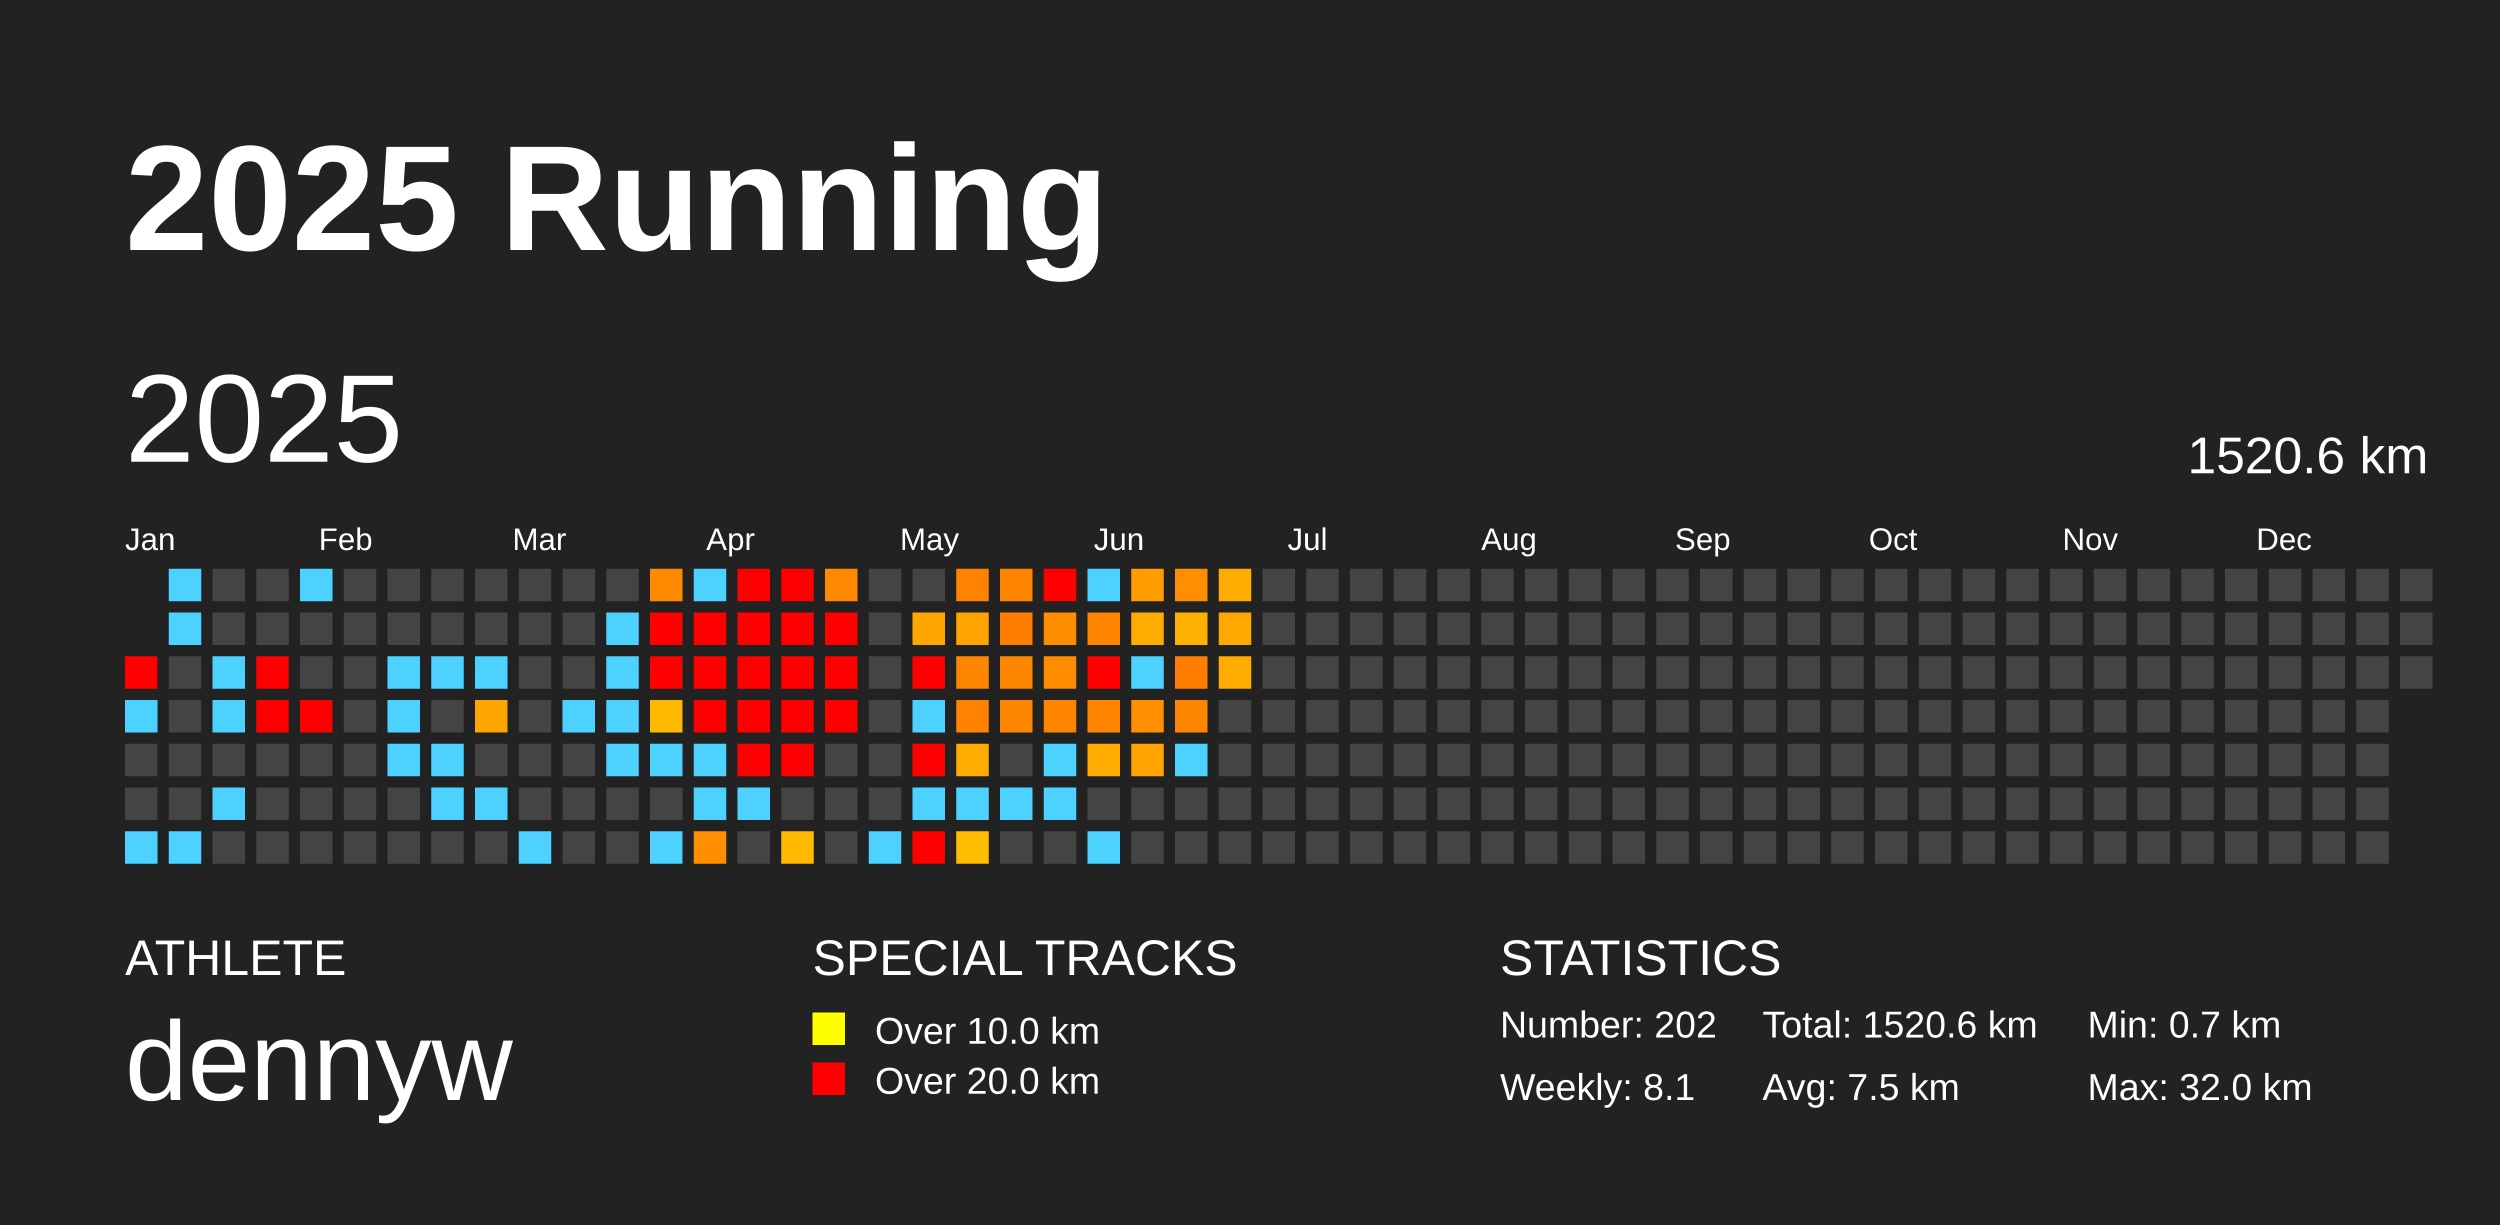
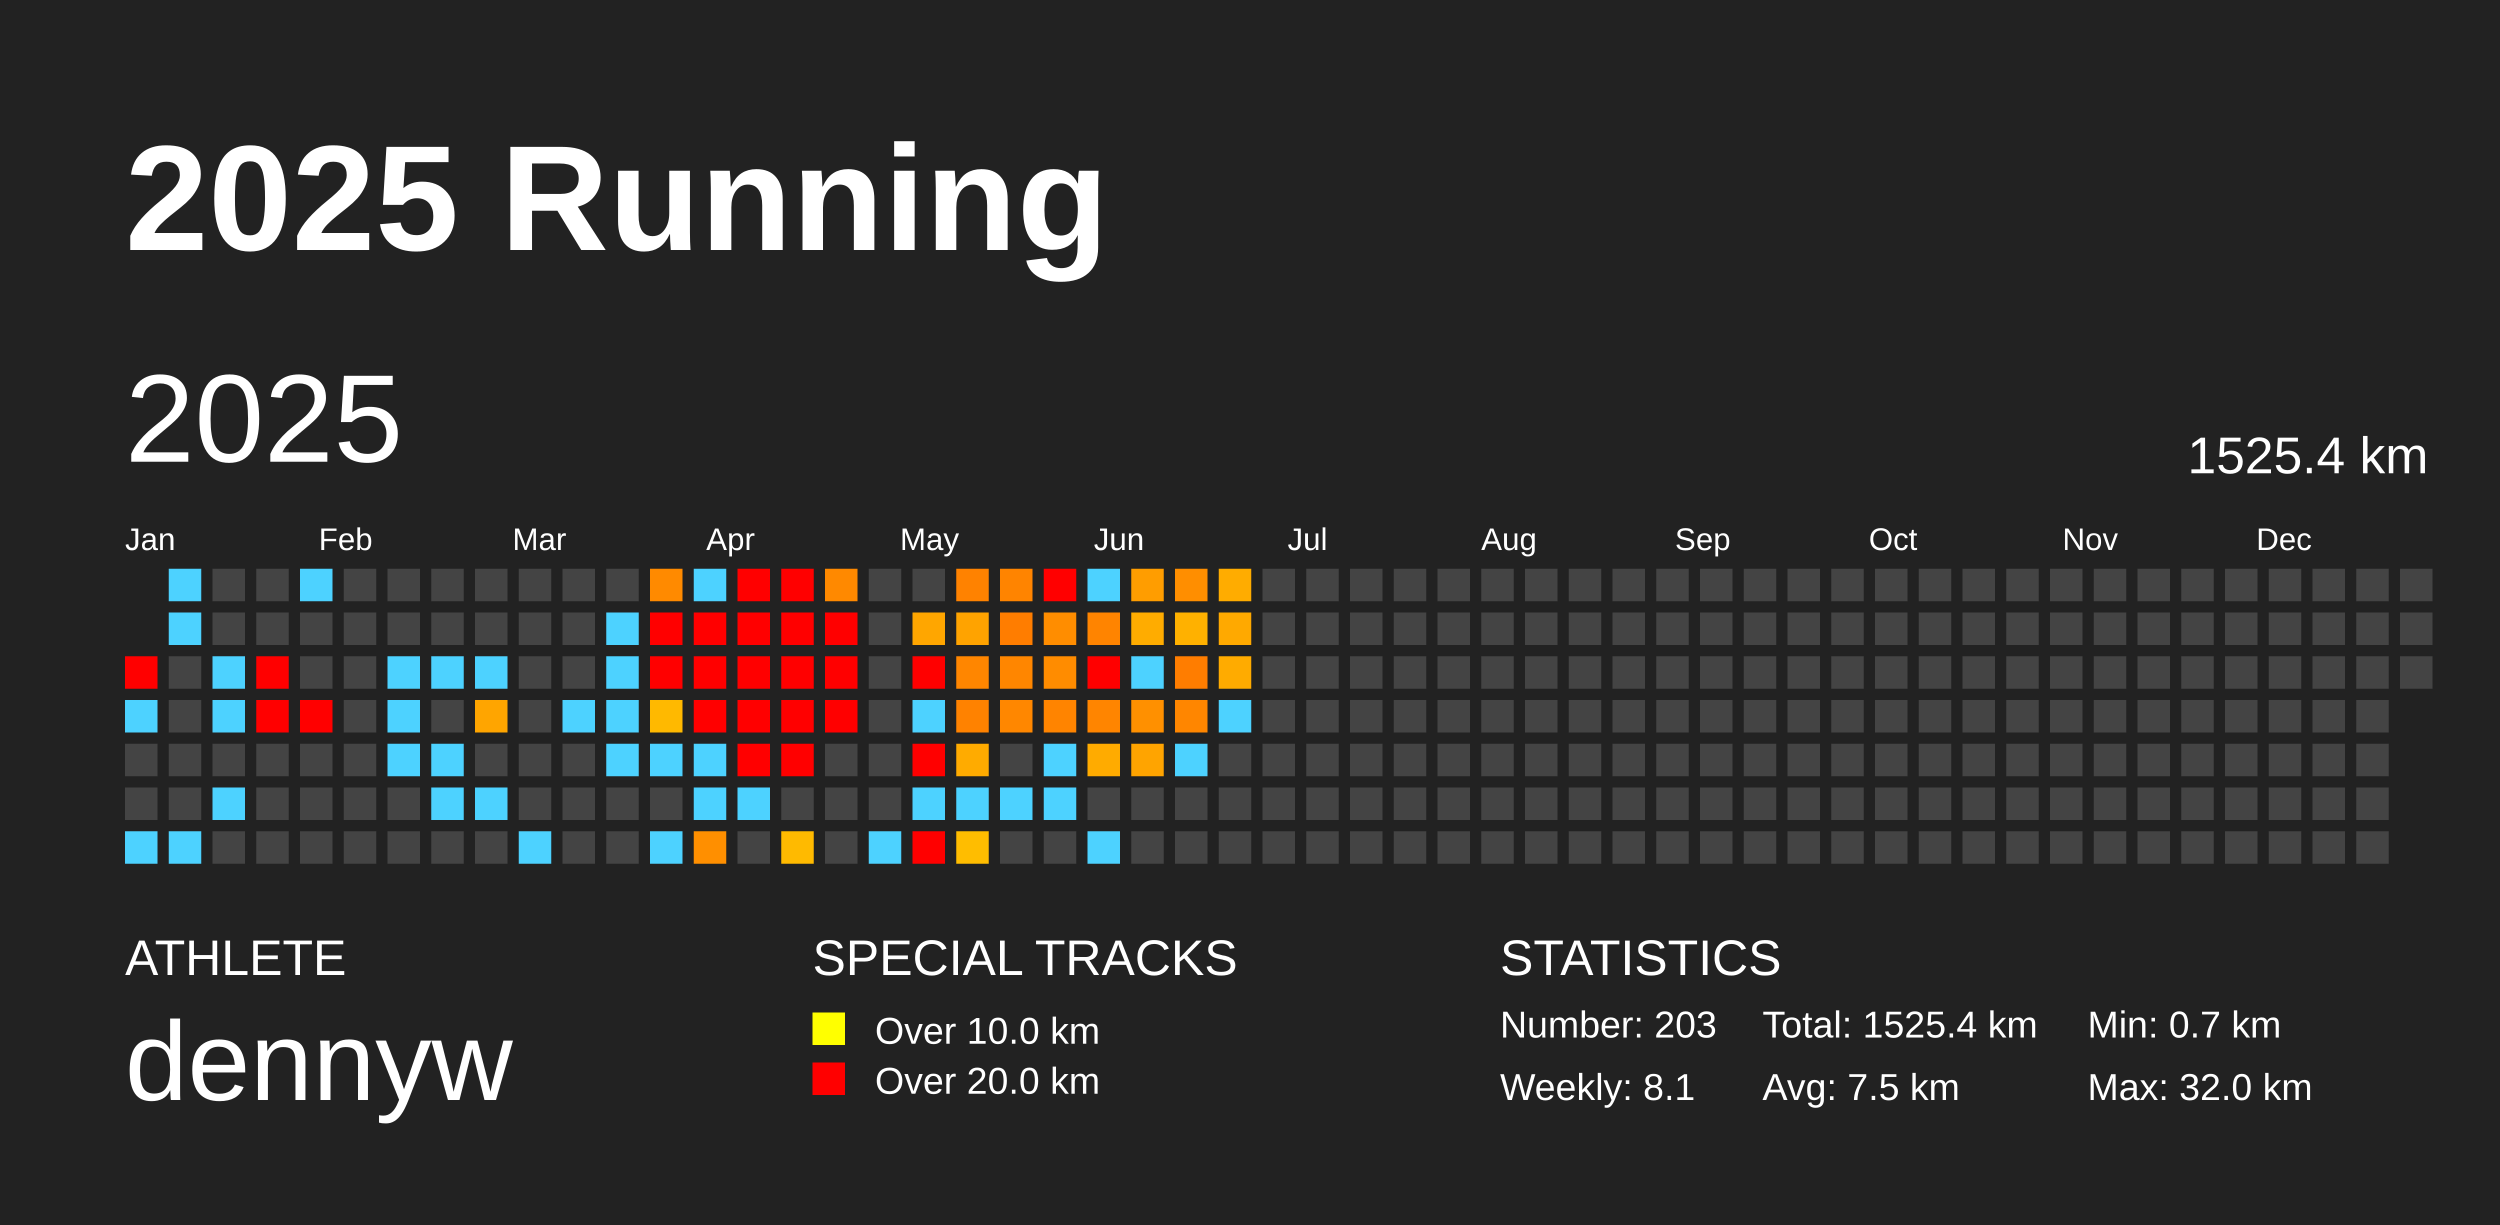
<svg xmlns="http://www.w3.org/2000/svg" baseProfile="full" height="98mm" version="1.1" viewBox="0,0,200,98" width="200mm">
  <defs />
  <rect fill="#222222" height="98" width="200" x="0" y="0" />
  <text fill="#FFFFFF" style="font-size:12px; font-family:Arial; font-weight:bold;" x="10" y="20">2025 Running</text>
  <text fill="#FFFFFF" style="font-size:4px; font-family:Arial" x="10" y="78">ATHLETE</text>
  <text fill="#FFFFFF" style="font-size:9px; font-family:Arial" x="10" y="88">dennyw</text>
  <text fill="#FFFFFF" style="font-size:4px; font-family:Arial" x="65" y="78">SPECIAL TRACKS</text>
  <rect fill="yellow" height="2.6" width="2.6" x="65" y="81" />
  <text fill="#FFFFFF" style="font-size:3px; font-family:Arial" x="70" y="83.5">Over 10.0 km</text>
  <rect fill="red" height="2.6" width="2.6" x="65" y="85" />
  <text fill="#FFFFFF" style="font-size:3px; font-family:Arial" x="70" y="87.5">Over 20.0 km</text>
  <text fill="#FFFFFF" style="font-size:4px; font-family:Arial" x="120" y="78">STATISTICS</text>
-   <text fill="#FFFFFF" style="font-size:3px; font-family:Arial" x="120" y="83">Number: 202</text>
+   <text fill="#FFFFFF" style="font-size:3px; font-family:Arial" x="120" y="83">Number: 203</text>
  <text fill="#FFFFFF" style="font-size:3px; font-family:Arial" x="120" y="88">Weekly: 8.1</text>
-   <text fill="#FFFFFF" style="font-size:3px; font-family:Arial" x="141" y="83">Total: 1520.6 km</text>
+   <text fill="#FFFFFF" style="font-size:3px; font-family:Arial" x="141" y="83">Total: 1525.4 km</text>
  <text fill="#FFFFFF" style="font-size:3px; font-family:Arial" x="141" y="88">Avg: 7.5 km</text>
  <text fill="#FFFFFF" style="font-size:3px; font-family:Arial" x="167" y="83">Min: 0.7 km</text>
  <text fill="#FFFFFF" style="font-size:3px; font-family:Arial" x="167" y="88">Max: 32.0 km</text>
  <text dominant-baseline="hanging" fill="#FFFFFF" style="font-size:10.0px; font-family:Arial;" x="10" y="30">2025</text>
-   <text dominant-baseline="hanging" fill="#FFFFFF" style="font-size:4.125px; font-family:Arial;" x="175" y="35">1520.6 km</text>
+   <text dominant-baseline="hanging" fill="#FFFFFF" style="font-size:4.125px; font-family:Arial;" x="175" y="35">1525.4 km</text>
  <text fill="#FFFFFF" style="font-size:2.5px; font-family:Arial" x="10.0" y="44">Jan</text>
  <text fill="#FFFFFF" style="font-size:2.5px; font-family:Arial" x="25.5" y="44">Feb</text>
  <text fill="#FFFFFF" style="font-size:2.5px; font-family:Arial" x="41.0" y="44">Mar</text>
  <text fill="#FFFFFF" style="font-size:2.5px; font-family:Arial" x="56.5" y="44">Apr</text>
  <text fill="#FFFFFF" style="font-size:2.5px; font-family:Arial" x="72.0" y="44">May</text>
  <text fill="#FFFFFF" style="font-size:2.5px; font-family:Arial" x="87.5" y="44">Jun</text>
  <text fill="#FFFFFF" style="font-size:2.5px; font-family:Arial" x="103.0" y="44">Jul</text>
  <text fill="#FFFFFF" style="font-size:2.5px; font-family:Arial" x="118.5" y="44">Aug</text>
  <text fill="#FFFFFF" style="font-size:2.5px; font-family:Arial" x="134.0" y="44">Sep</text>
  <text fill="#FFFFFF" style="font-size:2.5px; font-family:Arial" x="149.5" y="44">Oct</text>
  <text fill="#FFFFFF" style="font-size:2.5px; font-family:Arial" x="165.0" y="44">Nov</text>
  <text fill="#FFFFFF" style="font-size:2.5px; font-family:Arial" x="180.5" y="44">Dec</text>
  <rect fill="red" height="2.6" width="2.6" x="10.0" y="52.5" />
  <rect fill="#4dd2ff" height="2.6" width="2.6" x="10.0" y="56.0" />
  <rect fill="#444444" height="2.6" width="2.6" x="10.0" y="59.5" />
  <rect fill="#444444" height="2.6" width="2.6" x="10.0" y="63.0" />
  <rect fill="#4dd2ff" height="2.6" width="2.6" x="10.0" y="66.5" />
  <rect fill="#4dd2ff" height="2.6" width="2.6" x="13.5" y="45.5" />
  <rect fill="#4dd2ff" height="2.6" width="2.6" x="13.5" y="49.0" />
  <rect fill="#444444" height="2.6" width="2.6" x="13.5" y="52.5" />
  <rect fill="#444444" height="2.6" width="2.6" x="13.5" y="56.0" />
  <rect fill="#444444" height="2.6" width="2.6" x="13.5" y="59.5" />
  <rect fill="#444444" height="2.6" width="2.6" x="13.5" y="63.0" />
  <rect fill="#4dd2ff" height="2.6" width="2.6" x="13.5" y="66.5" />
  <rect fill="#444444" height="2.6" width="2.6" x="17.0" y="45.5" />
  <rect fill="#444444" height="2.6" width="2.6" x="17.0" y="49.0" />
  <rect fill="#4dd2ff" height="2.6" width="2.6" x="17.0" y="52.5" />
  <rect fill="#4dd2ff" height="2.6" width="2.6" x="17.0" y="56.0" />
  <rect fill="#444444" height="2.6" width="2.6" x="17.0" y="59.5" />
  <rect fill="#4dd2ff" height="2.6" width="2.6" x="17.0" y="63.0" />
  <rect fill="#444444" height="2.6" width="2.6" x="17.0" y="66.5" />
  <rect fill="#444444" height="2.6" width="2.6" x="20.5" y="45.5" />
  <rect fill="#444444" height="2.6" width="2.6" x="20.5" y="49.0" />
  <rect fill="red" height="2.6" width="2.6" x="20.5" y="52.5" />
  <rect fill="red" height="2.6" width="2.6" x="20.5" y="56.0" />
  <rect fill="#444444" height="2.6" width="2.6" x="20.5" y="59.5" />
  <rect fill="#444444" height="2.6" width="2.6" x="20.5" y="63.0" />
  <rect fill="#444444" height="2.6" width="2.6" x="20.5" y="66.5" />
  <rect fill="#4dd2ff" height="2.6" width="2.6" x="24.0" y="45.5" />
  <rect fill="#444444" height="2.6" width="2.6" x="24.0" y="49.0" />
  <rect fill="#444444" height="2.6" width="2.6" x="24.0" y="52.5" />
  <rect fill="red" height="2.6" width="2.6" x="24.0" y="56.0" />
  <rect fill="#444444" height="2.6" width="2.6" x="24.0" y="59.5" />
  <rect fill="#444444" height="2.6" width="2.6" x="24.0" y="63.0" />
  <rect fill="#444444" height="2.6" width="2.6" x="24.0" y="66.5" />
  <rect fill="#444444" height="2.6" width="2.6" x="27.5" y="45.5" />
  <rect fill="#444444" height="2.6" width="2.6" x="27.5" y="49.0" />
  <rect fill="#444444" height="2.6" width="2.6" x="27.5" y="52.5" />
  <rect fill="#444444" height="2.6" width="2.6" x="27.5" y="56.0" />
  <rect fill="#444444" height="2.6" width="2.6" x="27.5" y="59.5" />
  <rect fill="#444444" height="2.6" width="2.6" x="27.5" y="63.0" />
  <rect fill="#444444" height="2.6" width="2.6" x="27.5" y="66.5" />
  <rect fill="#444444" height="2.6" width="2.6" x="31.0" y="45.5" />
  <rect fill="#444444" height="2.6" width="2.6" x="31.0" y="49.0" />
  <rect fill="#4dd2ff" height="2.6" width="2.6" x="31.0" y="52.5" />
  <rect fill="#4dd2ff" height="2.6" width="2.6" x="31.0" y="56.0" />
  <rect fill="#4dd2ff" height="2.6" width="2.6" x="31.0" y="59.5" />
  <rect fill="#444444" height="2.6" width="2.6" x="31.0" y="63.0" />
  <rect fill="#444444" height="2.6" width="2.6" x="31.0" y="66.5" />
  <rect fill="#444444" height="2.6" width="2.6" x="34.5" y="45.5" />
  <rect fill="#444444" height="2.6" width="2.6" x="34.5" y="49.0" />
  <rect fill="#4dd2ff" height="2.6" width="2.6" x="34.5" y="52.5" />
  <rect fill="#444444" height="2.6" width="2.6" x="34.5" y="56.0" />
  <rect fill="#4dd2ff" height="2.6" width="2.6" x="34.5" y="59.5" />
  <rect fill="#4dd2ff" height="2.6" width="2.6" x="34.5" y="63.0" />
  <rect fill="#444444" height="2.6" width="2.6" x="34.5" y="66.5" />
  <rect fill="#444444" height="2.6" width="2.6" x="38.0" y="45.5" />
  <rect fill="#444444" height="2.6" width="2.6" x="38.0" y="49.0" />
  <rect fill="#4dd2ff" height="2.6" width="2.6" x="38.0" y="52.5" />
  <rect fill="#ffa500" height="2.6" width="2.6" x="38.0" y="56.0" />
  <rect fill="#444444" height="2.6" width="2.6" x="38.0" y="59.5" />
  <rect fill="#4dd2ff" height="2.6" width="2.6" x="38.0" y="63.0" />
  <rect fill="#444444" height="2.6" width="2.6" x="38.0" y="66.5" />
  <rect fill="#444444" height="2.6" width="2.6" x="41.5" y="45.5" />
  <rect fill="#444444" height="2.6" width="2.6" x="41.5" y="49.0" />
  <rect fill="#444444" height="2.6" width="2.6" x="41.5" y="52.5" />
  <rect fill="#444444" height="2.6" width="2.6" x="41.5" y="56.0" />
  <rect fill="#444444" height="2.6" width="2.6" x="41.5" y="59.5" />
  <rect fill="#444444" height="2.6" width="2.6" x="41.5" y="63.0" />
  <rect fill="#4dd2ff" height="2.6" width="2.6" x="41.5" y="66.5" />
  <rect fill="#444444" height="2.6" width="2.6" x="45.0" y="45.5" />
  <rect fill="#444444" height="2.6" width="2.6" x="45.0" y="49.0" />
  <rect fill="#444444" height="2.6" width="2.6" x="45.0" y="52.5" />
  <rect fill="#4dd2ff" height="2.6" width="2.6" x="45.0" y="56.0" />
  <rect fill="#444444" height="2.6" width="2.6" x="45.0" y="59.5" />
  <rect fill="#444444" height="2.6" width="2.6" x="45.0" y="63.0" />
  <rect fill="#444444" height="2.6" width="2.6" x="45.0" y="66.5" />
  <rect fill="#444444" height="2.6" width="2.6" x="48.5" y="45.5" />
  <rect fill="#4dd2ff" height="2.6" width="2.6" x="48.5" y="49.0" />
  <rect fill="#4dd2ff" height="2.6" width="2.6" x="48.5" y="52.5" />
  <rect fill="#4dd2ff" height="2.6" width="2.6" x="48.5" y="56.0" />
  <rect fill="#4dd2ff" height="2.6" width="2.6" x="48.5" y="59.5" />
  <rect fill="#444444" height="2.6" width="2.6" x="48.5" y="63.0" />
  <rect fill="#444444" height="2.6" width="2.6" x="48.5" y="66.5" />
  <rect fill="#ff8a00" height="2.6" width="2.6" x="52.0" y="45.5" />
  <rect fill="red" height="2.6" width="2.6" x="52.0" y="49.0" />
  <rect fill="red" height="2.6" width="2.6" x="52.0" y="52.5" />
  <rect fill="#ffb900" height="2.6" width="2.6" x="52.0" y="56.0" />
  <rect fill="#4dd2ff" height="2.6" width="2.6" x="52.0" y="59.5" />
  <rect fill="#444444" height="2.6" width="2.6" x="52.0" y="63.0" />
  <rect fill="#4dd2ff" height="2.6" width="2.6" x="52.0" y="66.5" />
  <rect fill="#4dd2ff" height="2.6" width="2.6" x="55.5" y="45.5" />
  <rect fill="red" height="2.6" width="2.6" x="55.5" y="49.0" />
  <rect fill="red" height="2.6" width="2.6" x="55.5" y="52.5" />
  <rect fill="red" height="2.6" width="2.6" x="55.5" y="56.0" />
  <rect fill="#4dd2ff" height="2.6" width="2.6" x="55.5" y="59.5" />
  <rect fill="#4dd2ff" height="2.6" width="2.6" x="55.5" y="63.0" />
  <rect fill="#ff8f00" height="2.6" width="2.6" x="55.5" y="66.5" />
  <rect fill="red" height="2.6" width="2.6" x="59.0" y="45.5" />
  <rect fill="red" height="2.6" width="2.6" x="59.0" y="49.0" />
  <rect fill="red" height="2.6" width="2.6" x="59.0" y="52.5" />
  <rect fill="red" height="2.6" width="2.6" x="59.0" y="56.0" />
  <rect fill="red" height="2.6" width="2.6" x="59.0" y="59.5" />
  <rect fill="#4dd2ff" height="2.6" width="2.6" x="59.0" y="63.0" />
  <rect fill="#444444" height="2.6" width="2.6" x="59.0" y="66.5" />
  <rect fill="red" height="2.6" width="2.6" x="62.5" y="45.5" />
  <rect fill="red" height="2.6" width="2.6" x="62.5" y="49.0" />
  <rect fill="red" height="2.6" width="2.6" x="62.5" y="52.5" />
  <rect fill="red" height="2.6" width="2.6" x="62.5" y="56.0" />
  <rect fill="red" height="2.6" width="2.6" x="62.5" y="59.5" />
  <rect fill="#444444" height="2.6" width="2.6" x="62.5" y="63.0" />
  <rect fill="#ffba00" height="2.6" width="2.6" x="62.5" y="66.5" />
  <rect fill="#ff8900" height="2.6" width="2.6" x="66.0" y="45.5" />
  <rect fill="red" height="2.6" width="2.6" x="66.0" y="49.0" />
  <rect fill="red" height="2.6" width="2.6" x="66.0" y="52.5" />
  <rect fill="red" height="2.6" width="2.6" x="66.0" y="56.0" />
  <rect fill="#444444" height="2.6" width="2.6" x="66.0" y="59.5" />
  <rect fill="#444444" height="2.6" width="2.6" x="66.0" y="63.0" />
  <rect fill="#444444" height="2.6" width="2.6" x="66.0" y="66.5" />
  <rect fill="#444444" height="2.6" width="2.6" x="69.5" y="45.5" />
  <rect fill="#444444" height="2.6" width="2.6" x="69.5" y="49.0" />
  <rect fill="#444444" height="2.6" width="2.6" x="69.5" y="52.5" />
  <rect fill="#444444" height="2.6" width="2.6" x="69.5" y="56.0" />
  <rect fill="#444444" height="2.6" width="2.6" x="69.5" y="59.5" />
  <rect fill="#444444" height="2.6" width="2.6" x="69.5" y="63.0" />
  <rect fill="#4dd2ff" height="2.6" width="2.6" x="69.5" y="66.5" />
  <rect fill="#444444" height="2.6" width="2.6" x="73.0" y="45.5" />
  <rect fill="#ffa600" height="2.6" width="2.6" x="73.0" y="49.0" />
  <rect fill="red" height="2.6" width="2.6" x="73.0" y="52.5" />
  <rect fill="#4dd2ff" height="2.6" width="2.6" x="73.0" y="56.0" />
  <rect fill="red" height="2.6" width="2.6" x="73.0" y="59.5" />
  <rect fill="#4dd2ff" height="2.6" width="2.6" x="73.0" y="63.0" />
  <rect fill="red" height="2.6" width="2.6" x="73.0" y="66.5" />
  <rect fill="#ff8200" height="2.6" width="2.6" x="76.5" y="45.5" />
  <rect fill="#ffa300" height="2.6" width="2.6" x="76.5" y="49.0" />
  <rect fill="#ff8600" height="2.6" width="2.6" x="76.5" y="52.5" />
  <rect fill="#ff8200" height="2.6" width="2.6" x="76.5" y="56.0" />
  <rect fill="#ffab00" height="2.6" width="2.6" x="76.5" y="59.5" />
  <rect fill="#4dd2ff" height="2.6" width="2.6" x="76.5" y="63.0" />
  <rect fill="#ffbd00" height="2.6" width="2.6" x="76.5" y="66.5" />
  <rect fill="#ff8400" height="2.6" width="2.6" x="80.0" y="45.5" />
  <rect fill="#ff7d00" height="2.6" width="2.6" x="80.0" y="49.0" />
  <rect fill="#ff8600" height="2.6" width="2.6" x="80.0" y="52.5" />
  <rect fill="#ff8700" height="2.6" width="2.6" x="80.0" y="56.0" />
  <rect fill="#444444" height="2.6" width="2.6" x="80.0" y="59.5" />
  <rect fill="#4dd2ff" height="2.6" width="2.6" x="80.0" y="63.0" />
  <rect fill="#444444" height="2.6" width="2.6" x="80.0" y="66.5" />
  <rect fill="red" height="2.6" width="2.6" x="83.5" y="45.5" />
  <rect fill="#ff8d00" height="2.6" width="2.6" x="83.5" y="49.0" />
  <rect fill="#ff8c00" height="2.6" width="2.6" x="83.5" y="52.5" />
  <rect fill="#ff8400" height="2.6" width="2.6" x="83.5" y="56.0" />
  <rect fill="#4dd2ff" height="2.6" width="2.6" x="83.5" y="59.5" />
  <rect fill="#4dd2ff" height="2.6" width="2.6" x="83.5" y="63.0" />
  <rect fill="#444444" height="2.6" width="2.6" x="83.5" y="66.5" />
  <rect fill="#4dd2ff" height="2.6" width="2.6" x="87.0" y="45.5" />
  <rect fill="#ff8400" height="2.6" width="2.6" x="87.0" y="49.0" />
  <rect fill="red" height="2.6" width="2.6" x="87.0" y="52.5" />
  <rect fill="#ff8500" height="2.6" width="2.6" x="87.0" y="56.0" />
  <rect fill="#ffab00" height="2.6" width="2.6" x="87.0" y="59.5" />
  <rect fill="#444444" height="2.6" width="2.6" x="87.0" y="63.0" />
  <rect fill="#4dd2ff" height="2.6" width="2.6" x="87.0" y="66.5" />
  <rect fill="#ff9d00" height="2.6" width="2.6" x="90.5" y="45.5" />
  <rect fill="#ffac00" height="2.6" width="2.6" x="90.5" y="49.0" />
  <rect fill="#4dd2ff" height="2.6" width="2.6" x="90.5" y="52.5" />
  <rect fill="#ff9000" height="2.6" width="2.6" x="90.5" y="56.0" />
  <rect fill="#ffa400" height="2.6" width="2.6" x="90.5" y="59.5" />
  <rect fill="#444444" height="2.6" width="2.6" x="90.5" y="63.0" />
  <rect fill="#444444" height="2.6" width="2.6" x="90.5" y="66.5" />
  <rect fill="#ff8e00" height="2.6" width="2.6" x="94.0" y="45.5" />
  <rect fill="#ffb100" height="2.6" width="2.6" x="94.0" y="49.0" />
  <rect fill="#ff7d00" height="2.6" width="2.6" x="94.0" y="52.5" />
  <rect fill="#ff8600" height="2.6" width="2.6" x="94.0" y="56.0" />
  <rect fill="#4dd2ff" height="2.6" width="2.6" x="94.0" y="59.5" />
  <rect fill="#444444" height="2.6" width="2.6" x="94.0" y="63.0" />
  <rect fill="#444444" height="2.6" width="2.6" x="94.0" y="66.5" />
  <rect fill="#ffac00" height="2.6" width="2.6" x="97.5" y="45.5" />
  <rect fill="#ffa900" height="2.6" width="2.6" x="97.5" y="49.0" />
  <rect fill="#ffab00" height="2.6" width="2.6" x="97.5" y="52.5" />
-   <rect fill="#444444" height="2.6" width="2.6" x="97.5" y="56.0" />
+   <rect fill="#4dd2ff" height="2.6" width="2.6" x="97.5" y="56.0" />
  <rect fill="#444444" height="2.6" width="2.6" x="97.5" y="59.5" />
  <rect fill="#444444" height="2.6" width="2.6" x="97.5" y="63.0" />
  <rect fill="#444444" height="2.6" width="2.6" x="97.5" y="66.5" />
  <rect fill="#444444" height="2.6" width="2.6" x="101.0" y="45.5" />
  <rect fill="#444444" height="2.6" width="2.6" x="101.0" y="49.0" />
  <rect fill="#444444" height="2.6" width="2.6" x="101.0" y="52.5" />
  <rect fill="#444444" height="2.6" width="2.6" x="101.0" y="56.0" />
  <rect fill="#444444" height="2.6" width="2.6" x="101.0" y="59.5" />
  <rect fill="#444444" height="2.6" width="2.6" x="101.0" y="63.0" />
  <rect fill="#444444" height="2.6" width="2.6" x="101.0" y="66.5" />
  <rect fill="#444444" height="2.6" width="2.6" x="104.5" y="45.5" />
  <rect fill="#444444" height="2.6" width="2.6" x="104.5" y="49.0" />
  <rect fill="#444444" height="2.6" width="2.6" x="104.5" y="52.5" />
  <rect fill="#444444" height="2.6" width="2.6" x="104.5" y="56.0" />
  <rect fill="#444444" height="2.6" width="2.6" x="104.5" y="59.5" />
  <rect fill="#444444" height="2.6" width="2.6" x="104.5" y="63.0" />
  <rect fill="#444444" height="2.6" width="2.6" x="104.5" y="66.5" />
  <rect fill="#444444" height="2.6" width="2.6" x="108.0" y="45.5" />
  <rect fill="#444444" height="2.6" width="2.6" x="108.0" y="49.0" />
  <rect fill="#444444" height="2.6" width="2.6" x="108.0" y="52.5" />
  <rect fill="#444444" height="2.6" width="2.6" x="108.0" y="56.0" />
  <rect fill="#444444" height="2.6" width="2.6" x="108.0" y="59.5" />
  <rect fill="#444444" height="2.6" width="2.6" x="108.0" y="63.0" />
  <rect fill="#444444" height="2.6" width="2.6" x="108.0" y="66.5" />
  <rect fill="#444444" height="2.6" width="2.6" x="111.5" y="45.5" />
  <rect fill="#444444" height="2.6" width="2.6" x="111.5" y="49.0" />
  <rect fill="#444444" height="2.6" width="2.6" x="111.5" y="52.5" />
  <rect fill="#444444" height="2.6" width="2.6" x="111.5" y="56.0" />
  <rect fill="#444444" height="2.6" width="2.6" x="111.5" y="59.5" />
  <rect fill="#444444" height="2.6" width="2.6" x="111.5" y="63.0" />
  <rect fill="#444444" height="2.6" width="2.6" x="111.5" y="66.5" />
  <rect fill="#444444" height="2.6" width="2.6" x="115.0" y="45.5" />
  <rect fill="#444444" height="2.6" width="2.6" x="115.0" y="49.0" />
  <rect fill="#444444" height="2.6" width="2.6" x="115.0" y="52.5" />
  <rect fill="#444444" height="2.6" width="2.6" x="115.0" y="56.0" />
  <rect fill="#444444" height="2.6" width="2.6" x="115.0" y="59.5" />
  <rect fill="#444444" height="2.6" width="2.6" x="115.0" y="63.0" />
  <rect fill="#444444" height="2.6" width="2.6" x="115.0" y="66.5" />
  <rect fill="#444444" height="2.6" width="2.6" x="118.5" y="45.5" />
  <rect fill="#444444" height="2.6" width="2.6" x="118.5" y="49.0" />
  <rect fill="#444444" height="2.6" width="2.6" x="118.5" y="52.5" />
  <rect fill="#444444" height="2.6" width="2.6" x="118.5" y="56.0" />
  <rect fill="#444444" height="2.6" width="2.6" x="118.5" y="59.5" />
  <rect fill="#444444" height="2.6" width="2.6" x="118.5" y="63.0" />
  <rect fill="#444444" height="2.6" width="2.6" x="118.5" y="66.5" />
  <rect fill="#444444" height="2.6" width="2.6" x="122.0" y="45.5" />
  <rect fill="#444444" height="2.6" width="2.6" x="122.0" y="49.0" />
  <rect fill="#444444" height="2.6" width="2.6" x="122.0" y="52.5" />
  <rect fill="#444444" height="2.6" width="2.6" x="122.0" y="56.0" />
  <rect fill="#444444" height="2.6" width="2.6" x="122.0" y="59.5" />
  <rect fill="#444444" height="2.6" width="2.6" x="122.0" y="63.0" />
  <rect fill="#444444" height="2.6" width="2.6" x="122.0" y="66.5" />
  <rect fill="#444444" height="2.6" width="2.6" x="125.5" y="45.5" />
  <rect fill="#444444" height="2.6" width="2.6" x="125.5" y="49.0" />
  <rect fill="#444444" height="2.6" width="2.6" x="125.5" y="52.5" />
  <rect fill="#444444" height="2.6" width="2.6" x="125.5" y="56.0" />
  <rect fill="#444444" height="2.6" width="2.6" x="125.5" y="59.5" />
  <rect fill="#444444" height="2.6" width="2.6" x="125.5" y="63.0" />
  <rect fill="#444444" height="2.6" width="2.6" x="125.5" y="66.5" />
  <rect fill="#444444" height="2.6" width="2.6" x="129.0" y="45.5" />
  <rect fill="#444444" height="2.6" width="2.6" x="129.0" y="49.0" />
  <rect fill="#444444" height="2.6" width="2.6" x="129.0" y="52.5" />
  <rect fill="#444444" height="2.6" width="2.6" x="129.0" y="56.0" />
  <rect fill="#444444" height="2.6" width="2.6" x="129.0" y="59.5" />
  <rect fill="#444444" height="2.6" width="2.6" x="129.0" y="63.0" />
  <rect fill="#444444" height="2.6" width="2.6" x="129.0" y="66.5" />
  <rect fill="#444444" height="2.6" width="2.6" x="132.5" y="45.5" />
  <rect fill="#444444" height="2.6" width="2.6" x="132.5" y="49.0" />
  <rect fill="#444444" height="2.6" width="2.6" x="132.5" y="52.5" />
  <rect fill="#444444" height="2.6" width="2.6" x="132.5" y="56.0" />
  <rect fill="#444444" height="2.6" width="2.6" x="132.5" y="59.5" />
  <rect fill="#444444" height="2.6" width="2.6" x="132.5" y="63.0" />
  <rect fill="#444444" height="2.6" width="2.6" x="132.5" y="66.5" />
  <rect fill="#444444" height="2.6" width="2.6" x="136.0" y="45.5" />
  <rect fill="#444444" height="2.6" width="2.6" x="136.0" y="49.0" />
  <rect fill="#444444" height="2.6" width="2.6" x="136.0" y="52.5" />
  <rect fill="#444444" height="2.6" width="2.6" x="136.0" y="56.0" />
  <rect fill="#444444" height="2.6" width="2.6" x="136.0" y="59.5" />
  <rect fill="#444444" height="2.6" width="2.6" x="136.0" y="63.0" />
  <rect fill="#444444" height="2.6" width="2.6" x="136.0" y="66.5" />
  <rect fill="#444444" height="2.6" width="2.6" x="139.5" y="45.5" />
  <rect fill="#444444" height="2.6" width="2.6" x="139.5" y="49.0" />
  <rect fill="#444444" height="2.6" width="2.6" x="139.5" y="52.5" />
  <rect fill="#444444" height="2.6" width="2.6" x="139.5" y="56.0" />
  <rect fill="#444444" height="2.6" width="2.6" x="139.5" y="59.5" />
  <rect fill="#444444" height="2.6" width="2.6" x="139.5" y="63.0" />
  <rect fill="#444444" height="2.6" width="2.6" x="139.5" y="66.5" />
  <rect fill="#444444" height="2.6" width="2.6" x="143.0" y="45.5" />
  <rect fill="#444444" height="2.6" width="2.6" x="143.0" y="49.0" />
  <rect fill="#444444" height="2.6" width="2.6" x="143.0" y="52.5" />
  <rect fill="#444444" height="2.6" width="2.6" x="143.0" y="56.0" />
  <rect fill="#444444" height="2.6" width="2.6" x="143.0" y="59.5" />
  <rect fill="#444444" height="2.6" width="2.6" x="143.0" y="63.0" />
  <rect fill="#444444" height="2.6" width="2.6" x="143.0" y="66.5" />
  <rect fill="#444444" height="2.6" width="2.6" x="146.5" y="45.5" />
  <rect fill="#444444" height="2.6" width="2.6" x="146.5" y="49.0" />
  <rect fill="#444444" height="2.6" width="2.6" x="146.5" y="52.5" />
  <rect fill="#444444" height="2.6" width="2.6" x="146.5" y="56.0" />
  <rect fill="#444444" height="2.6" width="2.6" x="146.5" y="59.5" />
  <rect fill="#444444" height="2.6" width="2.6" x="146.5" y="63.0" />
  <rect fill="#444444" height="2.6" width="2.6" x="146.5" y="66.5" />
  <rect fill="#444444" height="2.6" width="2.6" x="150.0" y="45.5" />
  <rect fill="#444444" height="2.6" width="2.6" x="150.0" y="49.0" />
  <rect fill="#444444" height="2.6" width="2.6" x="150.0" y="52.5" />
  <rect fill="#444444" height="2.6" width="2.6" x="150.0" y="56.0" />
  <rect fill="#444444" height="2.6" width="2.6" x="150.0" y="59.5" />
  <rect fill="#444444" height="2.6" width="2.6" x="150.0" y="63.0" />
  <rect fill="#444444" height="2.6" width="2.6" x="150.0" y="66.5" />
  <rect fill="#444444" height="2.6" width="2.6" x="153.5" y="45.5" />
  <rect fill="#444444" height="2.6" width="2.6" x="153.5" y="49.0" />
  <rect fill="#444444" height="2.6" width="2.6" x="153.5" y="52.5" />
  <rect fill="#444444" height="2.6" width="2.6" x="153.5" y="56.0" />
  <rect fill="#444444" height="2.6" width="2.6" x="153.5" y="59.5" />
  <rect fill="#444444" height="2.6" width="2.6" x="153.5" y="63.0" />
  <rect fill="#444444" height="2.6" width="2.6" x="153.5" y="66.5" />
  <rect fill="#444444" height="2.6" width="2.6" x="157.0" y="45.5" />
  <rect fill="#444444" height="2.6" width="2.6" x="157.0" y="49.0" />
  <rect fill="#444444" height="2.6" width="2.6" x="157.0" y="52.5" />
  <rect fill="#444444" height="2.6" width="2.6" x="157.0" y="56.0" />
  <rect fill="#444444" height="2.6" width="2.6" x="157.0" y="59.5" />
  <rect fill="#444444" height="2.6" width="2.6" x="157.0" y="63.0" />
  <rect fill="#444444" height="2.6" width="2.6" x="157.0" y="66.5" />
  <rect fill="#444444" height="2.6" width="2.6" x="160.5" y="45.5" />
  <rect fill="#444444" height="2.6" width="2.6" x="160.5" y="49.0" />
  <rect fill="#444444" height="2.6" width="2.6" x="160.5" y="52.5" />
  <rect fill="#444444" height="2.6" width="2.6" x="160.5" y="56.0" />
  <rect fill="#444444" height="2.6" width="2.6" x="160.5" y="59.5" />
  <rect fill="#444444" height="2.6" width="2.6" x="160.5" y="63.0" />
  <rect fill="#444444" height="2.6" width="2.6" x="160.5" y="66.5" />
  <rect fill="#444444" height="2.6" width="2.6" x="164.0" y="45.5" />
  <rect fill="#444444" height="2.6" width="2.6" x="164.0" y="49.0" />
  <rect fill="#444444" height="2.6" width="2.6" x="164.0" y="52.5" />
  <rect fill="#444444" height="2.6" width="2.6" x="164.0" y="56.0" />
  <rect fill="#444444" height="2.6" width="2.6" x="164.0" y="59.5" />
  <rect fill="#444444" height="2.6" width="2.6" x="164.0" y="63.0" />
  <rect fill="#444444" height="2.6" width="2.6" x="164.0" y="66.5" />
  <rect fill="#444444" height="2.6" width="2.6" x="167.5" y="45.5" />
  <rect fill="#444444" height="2.6" width="2.6" x="167.5" y="49.0" />
  <rect fill="#444444" height="2.6" width="2.6" x="167.5" y="52.5" />
  <rect fill="#444444" height="2.6" width="2.6" x="167.5" y="56.0" />
  <rect fill="#444444" height="2.6" width="2.6" x="167.5" y="59.5" />
  <rect fill="#444444" height="2.6" width="2.6" x="167.5" y="63.0" />
  <rect fill="#444444" height="2.6" width="2.6" x="167.5" y="66.5" />
  <rect fill="#444444" height="2.6" width="2.6" x="171.0" y="45.5" />
  <rect fill="#444444" height="2.6" width="2.6" x="171.0" y="49.0" />
  <rect fill="#444444" height="2.6" width="2.6" x="171.0" y="52.5" />
  <rect fill="#444444" height="2.6" width="2.6" x="171.0" y="56.0" />
  <rect fill="#444444" height="2.6" width="2.6" x="171.0" y="59.5" />
  <rect fill="#444444" height="2.6" width="2.6" x="171.0" y="63.0" />
  <rect fill="#444444" height="2.6" width="2.6" x="171.0" y="66.5" />
  <rect fill="#444444" height="2.6" width="2.6" x="174.5" y="45.5" />
  <rect fill="#444444" height="2.6" width="2.6" x="174.5" y="49.0" />
  <rect fill="#444444" height="2.6" width="2.6" x="174.5" y="52.5" />
  <rect fill="#444444" height="2.6" width="2.6" x="174.5" y="56.0" />
  <rect fill="#444444" height="2.6" width="2.6" x="174.5" y="59.5" />
  <rect fill="#444444" height="2.6" width="2.6" x="174.5" y="63.0" />
  <rect fill="#444444" height="2.6" width="2.6" x="174.5" y="66.5" />
  <rect fill="#444444" height="2.6" width="2.6" x="178.0" y="45.5" />
  <rect fill="#444444" height="2.6" width="2.6" x="178.0" y="49.0" />
  <rect fill="#444444" height="2.6" width="2.6" x="178.0" y="52.5" />
  <rect fill="#444444" height="2.6" width="2.6" x="178.0" y="56.0" />
  <rect fill="#444444" height="2.6" width="2.6" x="178.0" y="59.5" />
  <rect fill="#444444" height="2.6" width="2.6" x="178.0" y="63.0" />
  <rect fill="#444444" height="2.6" width="2.6" x="178.0" y="66.5" />
  <rect fill="#444444" height="2.6" width="2.6" x="181.5" y="45.5" />
  <rect fill="#444444" height="2.6" width="2.6" x="181.5" y="49.0" />
  <rect fill="#444444" height="2.6" width="2.6" x="181.5" y="52.5" />
  <rect fill="#444444" height="2.6" width="2.6" x="181.5" y="56.0" />
  <rect fill="#444444" height="2.6" width="2.6" x="181.5" y="59.5" />
  <rect fill="#444444" height="2.6" width="2.6" x="181.5" y="63.0" />
  <rect fill="#444444" height="2.6" width="2.6" x="181.5" y="66.5" />
  <rect fill="#444444" height="2.6" width="2.6" x="185.0" y="45.5" />
  <rect fill="#444444" height="2.6" width="2.6" x="185.0" y="49.0" />
  <rect fill="#444444" height="2.6" width="2.6" x="185.0" y="52.5" />
  <rect fill="#444444" height="2.6" width="2.6" x="185.0" y="56.0" />
  <rect fill="#444444" height="2.6" width="2.6" x="185.0" y="59.5" />
  <rect fill="#444444" height="2.6" width="2.6" x="185.0" y="63.0" />
  <rect fill="#444444" height="2.6" width="2.6" x="185.0" y="66.5" />
  <rect fill="#444444" height="2.6" width="2.6" x="188.5" y="45.5" />
  <rect fill="#444444" height="2.6" width="2.6" x="188.5" y="49.0" />
  <rect fill="#444444" height="2.6" width="2.6" x="188.5" y="52.5" />
  <rect fill="#444444" height="2.6" width="2.6" x="188.5" y="56.0" />
  <rect fill="#444444" height="2.6" width="2.6" x="188.5" y="59.5" />
  <rect fill="#444444" height="2.6" width="2.6" x="188.5" y="63.0" />
  <rect fill="#444444" height="2.6" width="2.6" x="188.5" y="66.5" />
  <rect fill="#444444" height="2.6" width="2.6" x="192.0" y="45.5" />
  <rect fill="#444444" height="2.6" width="2.6" x="192.0" y="49.0" />
  <rect fill="#444444" height="2.6" width="2.6" x="192.0" y="52.5" />
</svg>
